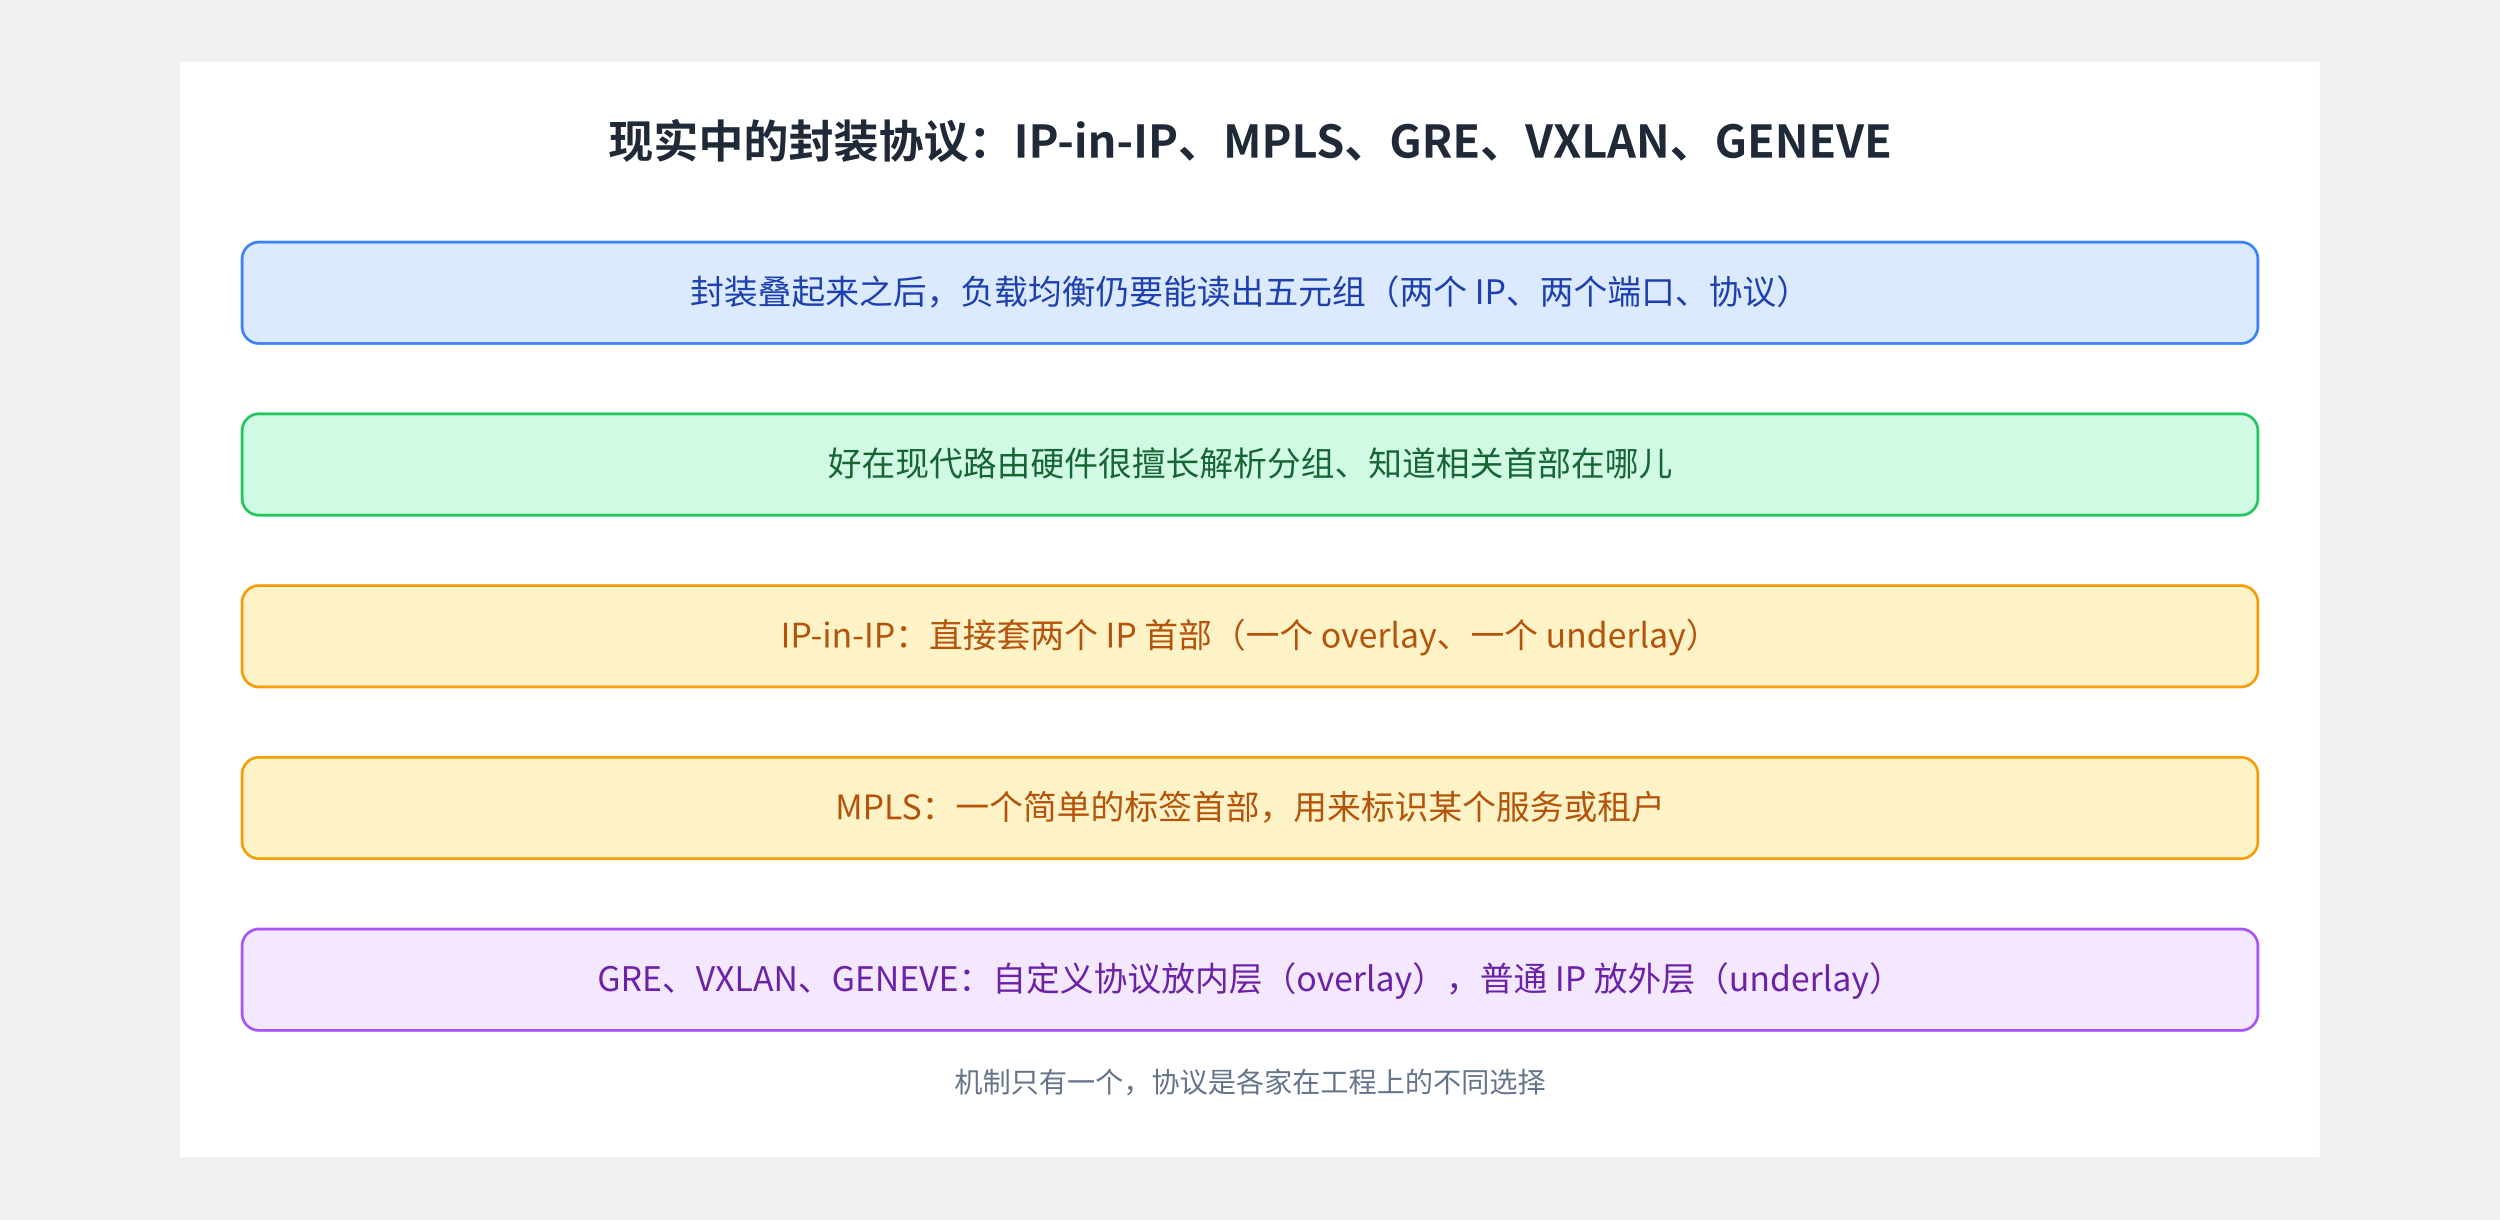
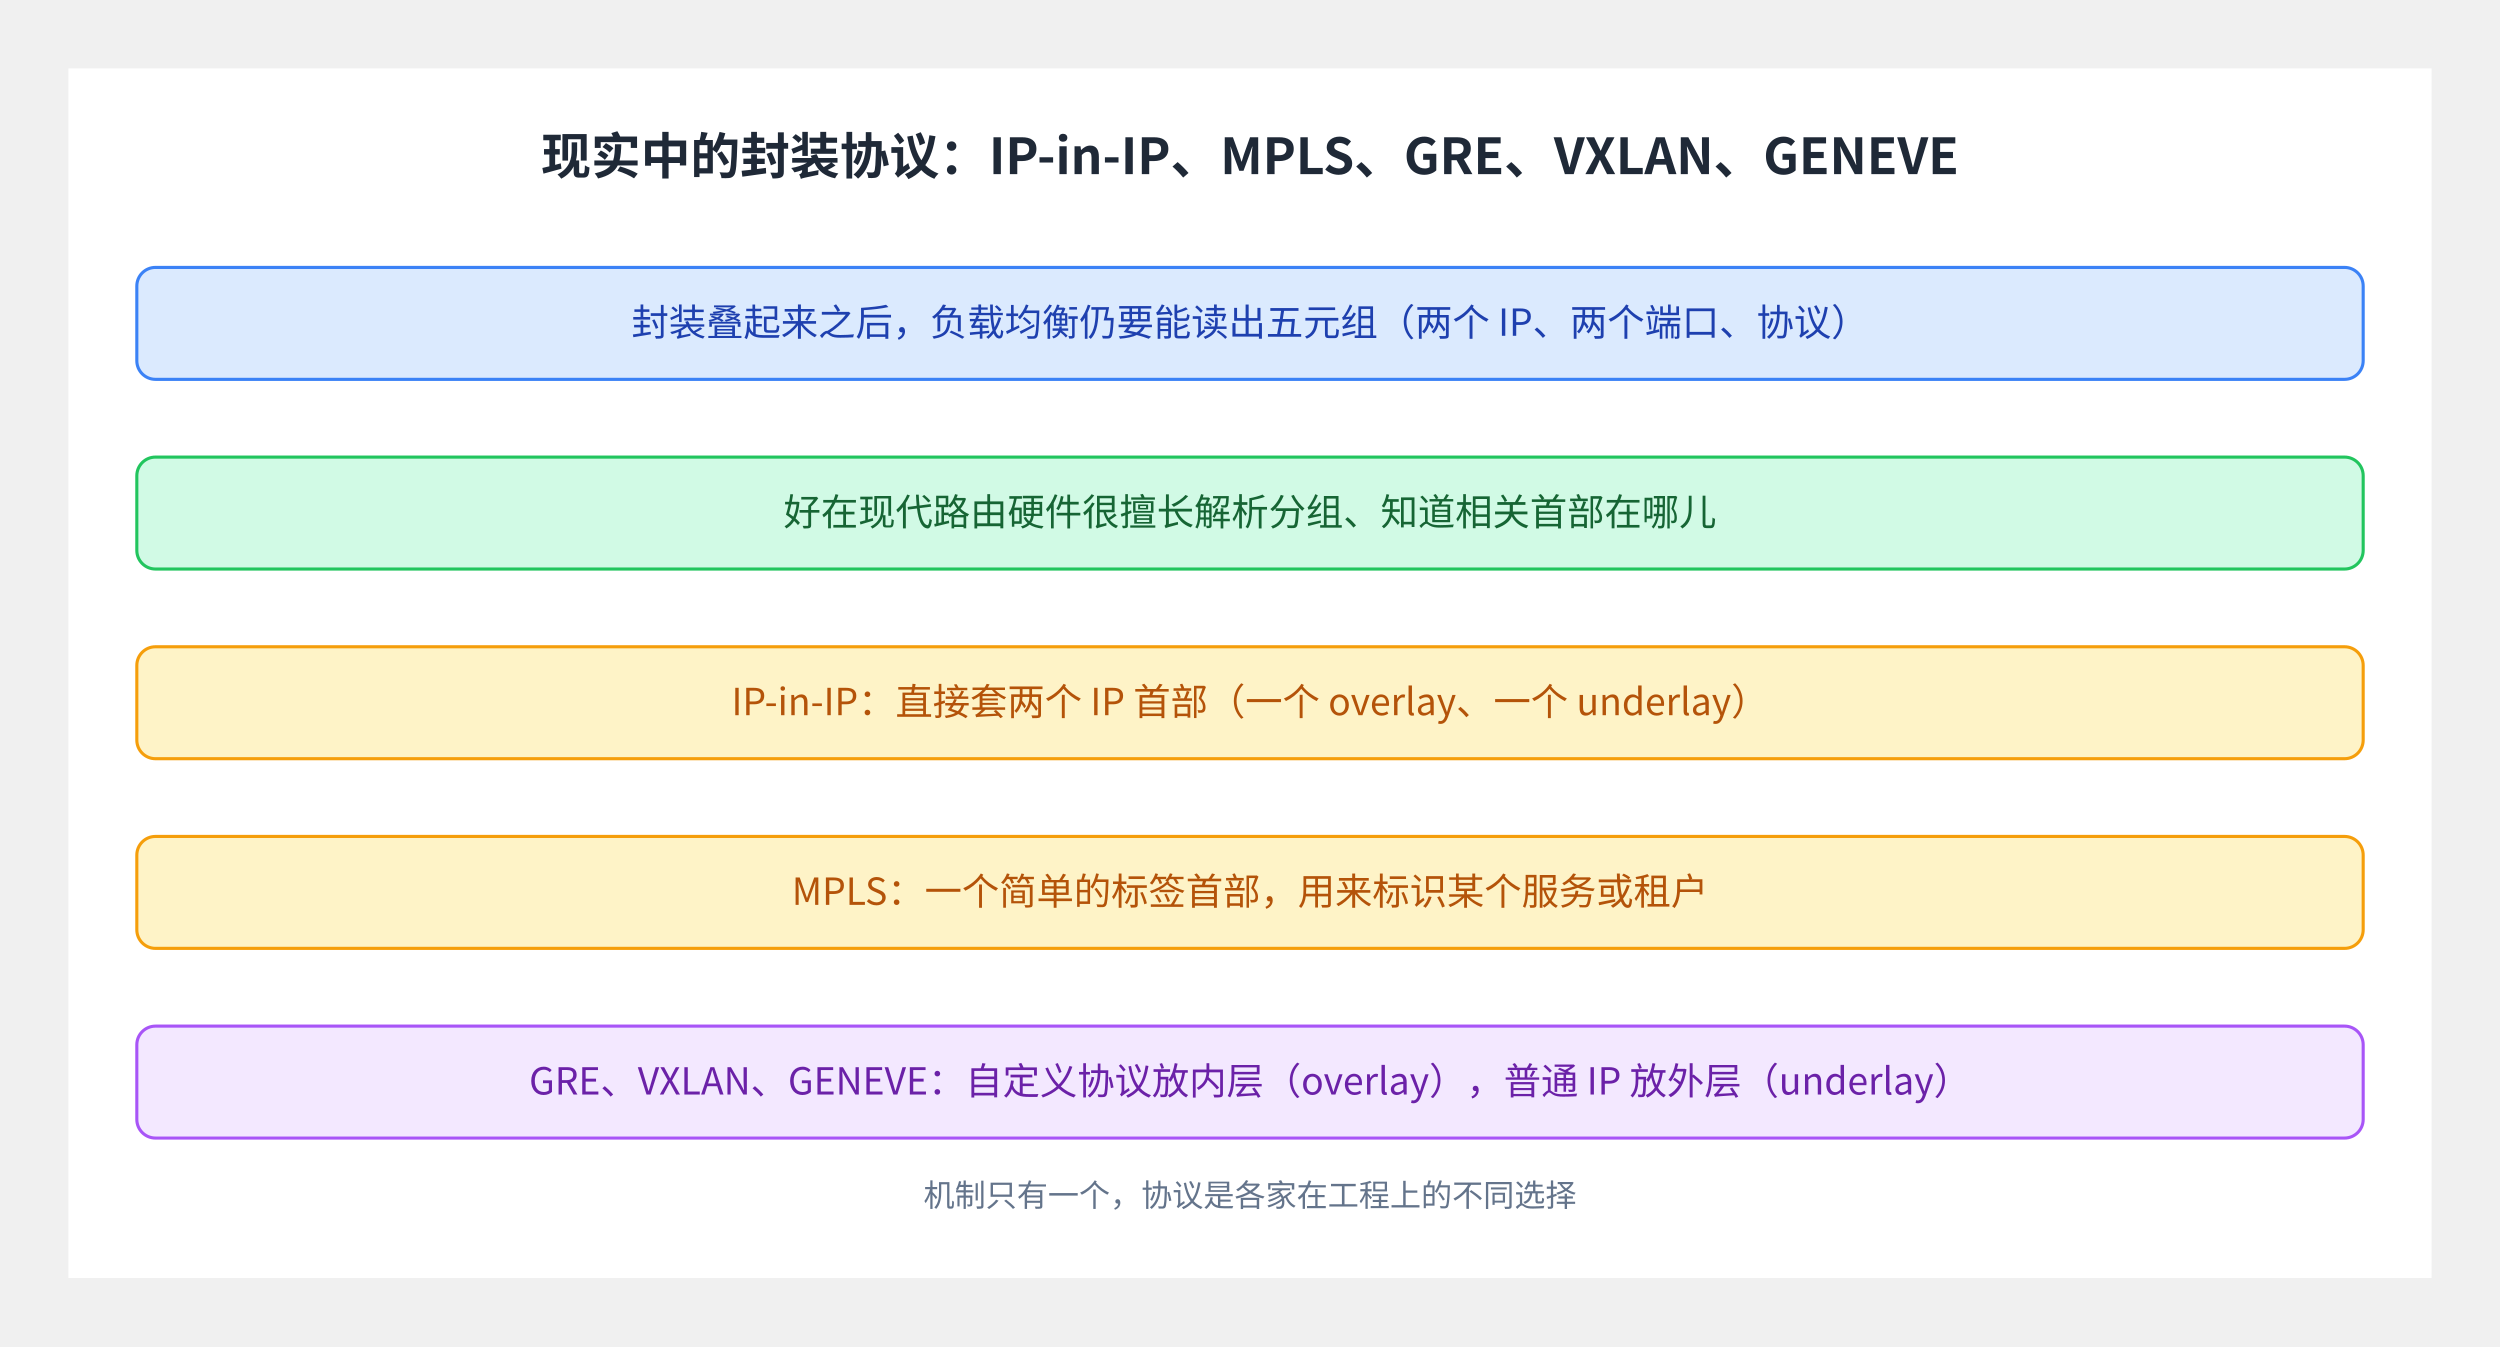
- <svg xmlns="http://www.w3.org/2000/svg" viewBox="0 0 888 433" width="888" height="433" role="img" aria-labelledby="fig-virt-9-protocols-title fig-virt-9-protocols-desc">
+ <svg xmlns="http://www.w3.org/2000/svg" viewBox="0 0 804 433" width="804" height="433" role="img" aria-labelledby="fig-virt-9-protocols-title fig-virt-9-protocols-desc">
  <defs>
    <style>
      text { font-family: 'PingFang SC', 'Microsoft YaHei', 'Noto Sans CJK SC', system-ui, sans-serif; }
    </style>
    <marker id="arrow" markerWidth="8" markerHeight="8" refX="2" refY="4" orient="auto" markerUnits="userSpaceOnUse">
      <path d="M0,0 L8,4 L0,8 L2,4 z" fill="#64748b" />
    </marker>
  </defs>
-   <g transform="translate(64,22)">
+   <g transform="translate(22,22)">
    <rect x="0" y="0" width="760" height="389" fill="#ffffff" />
    <text x="380" y="34" font-size="16" font-weight="600" fill="#1f2937" text-anchor="middle">现实中的封装协议：IP-in-IP、MPLS、GRE、VXLAN、GENEVE</text>
    <rect x="22" y="64" width="716" height="36" rx="6" fill="#dbeafe" stroke="#3b82f6" />
    <text x="380" y="86" font-size="12" fill="#1e40af" text-anchor="middle">封装叠起来之后，负载均衡仍要能读出五元组（两个 IP、两个端口、协议）</text>
    <rect x="22" y="125" width="716" height="36" rx="6" fill="#d1fae5" stroke="#22c55e" />
    <text x="380" y="147" font-size="12" fill="#166534" text-anchor="middle">好在现代路由硬件很擅长解析分组、知道相关首部在哪儿</text>
    <rect x="22" y="186" width="716" height="36" rx="6" fill="#fef3c7" stroke="#f59e0b" />
    <text x="380" y="208" font-size="12" fill="#b45309" text-anchor="middle">IP-in-IP：直接套两个 IP 首部（一个 overlay、一个 underlay）</text>
    <rect x="22" y="247" width="716" height="36" rx="6" fill="#fef3c7" stroke="#f59e0b" />
    <text x="380" y="269" font-size="12" fill="#b45309" text-anchor="middle">MPLS：一个简单的标签首部，用来标识某个服务或租户</text>
    <rect x="22" y="308" width="716" height="36" rx="6" fill="#f3e8ff" stroke="#a855f7" />
    <text x="380" y="330" font-size="12" fill="#6b21a8" text-anchor="middle">GRE、VXLAN、GENEVE：自定义协议放内层（overlay），普通 IP 放外层（underlay）</text>
    <text x="380" y="366" font-size="10" fill="#64748b" text-anchor="middle">机制只有一个，协议是各家在工程上的不同选择</text>
  </g>
</svg>
